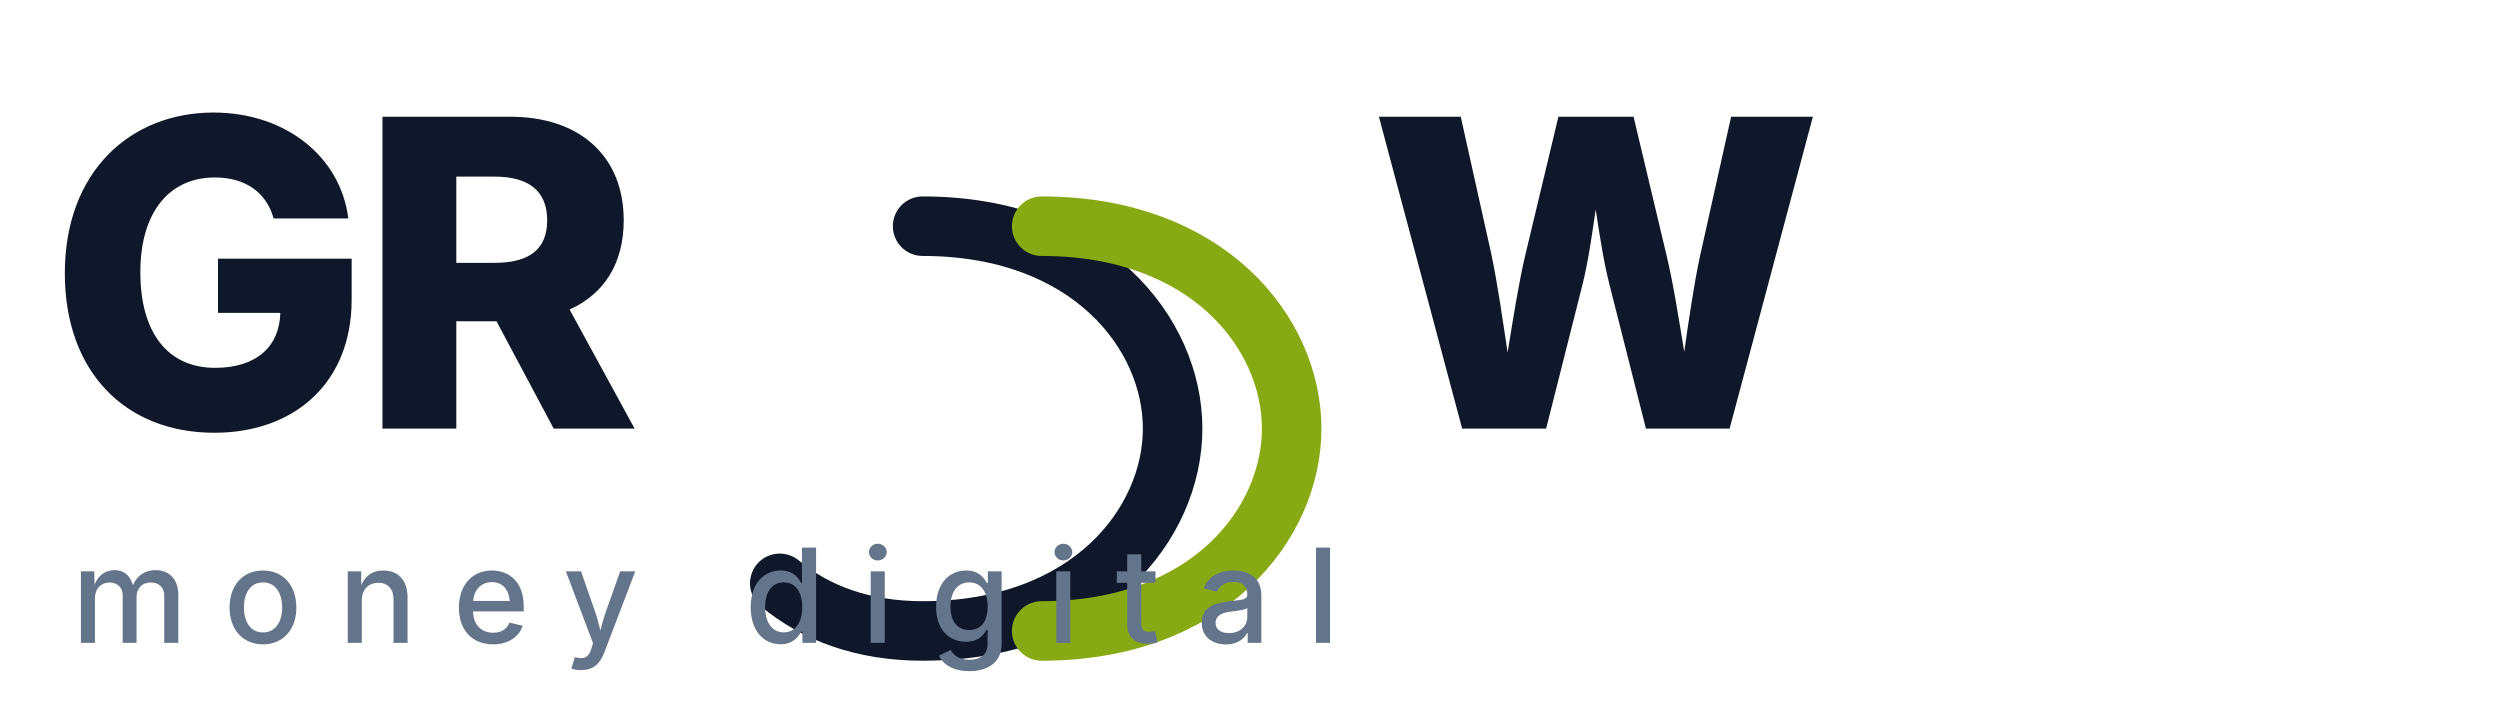
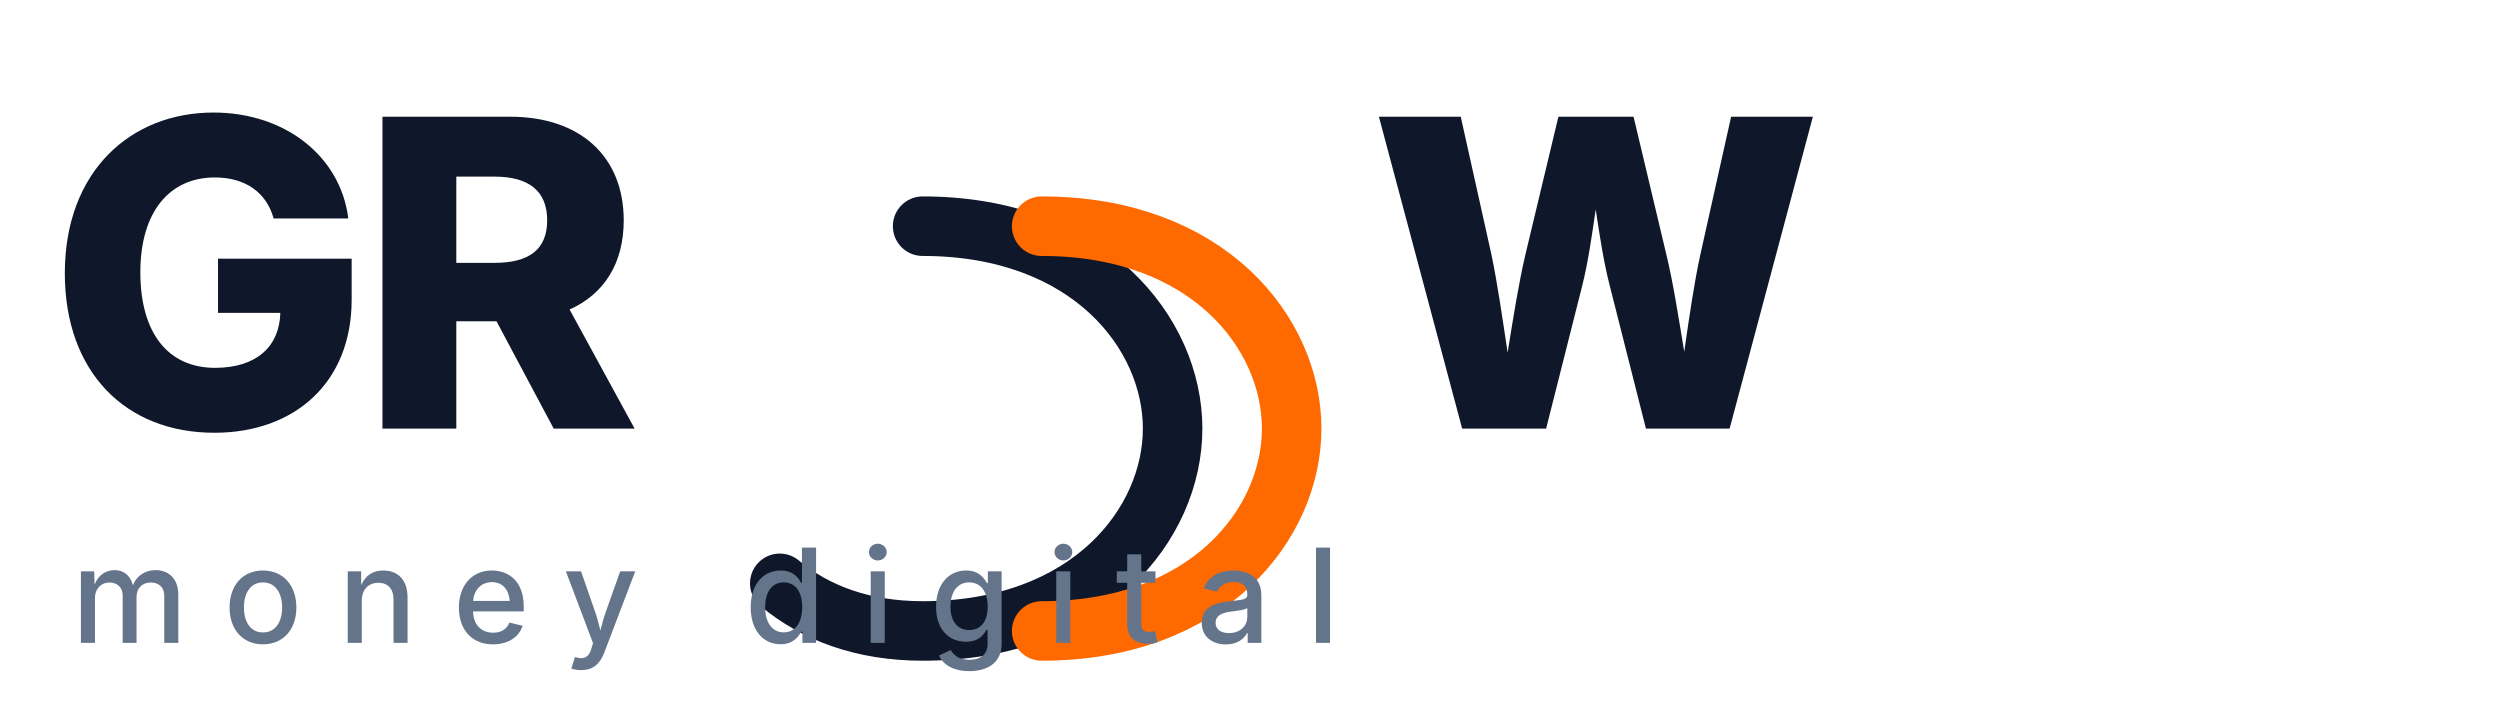
<svg xmlns="http://www.w3.org/2000/svg" viewBox="0 0 420 120" fill="none">
  <text x="8" y="72" font-family="Inter,Arial,sans-serif" font-weight="800" font-size="72" fill="#0f172a" letter-spacing="-2">GR</text>
  <path d="M155 38c28 0 42 18 42 34s-14 34-42 34c-10 0-18-3-24-8" stroke="#0f172a" stroke-width="10" stroke-linecap="round" fill="none" />
-   <path d="M175 38c28 0 42 18 42 34s-14 34-42 34" stroke="#87a913" stroke-width="10" stroke-linecap="round" fill="none" />
+   <path d="M175 38c28 0 42 18 42 34s-14 34-42 34" stroke="#ff6a00" stroke-width="10" stroke-linecap="round" fill="none" />
  <text x="230" y="72" font-family="Inter,Arial,sans-serif" font-weight="800" font-size="72" fill="#0f172a" letter-spacing="-2">W</text>
  <text x="12" y="108" font-family="Inter,Arial,sans-serif" font-weight="500" font-size="22" fill="#64748b" letter-spacing="6">money digital</text>
</svg>
